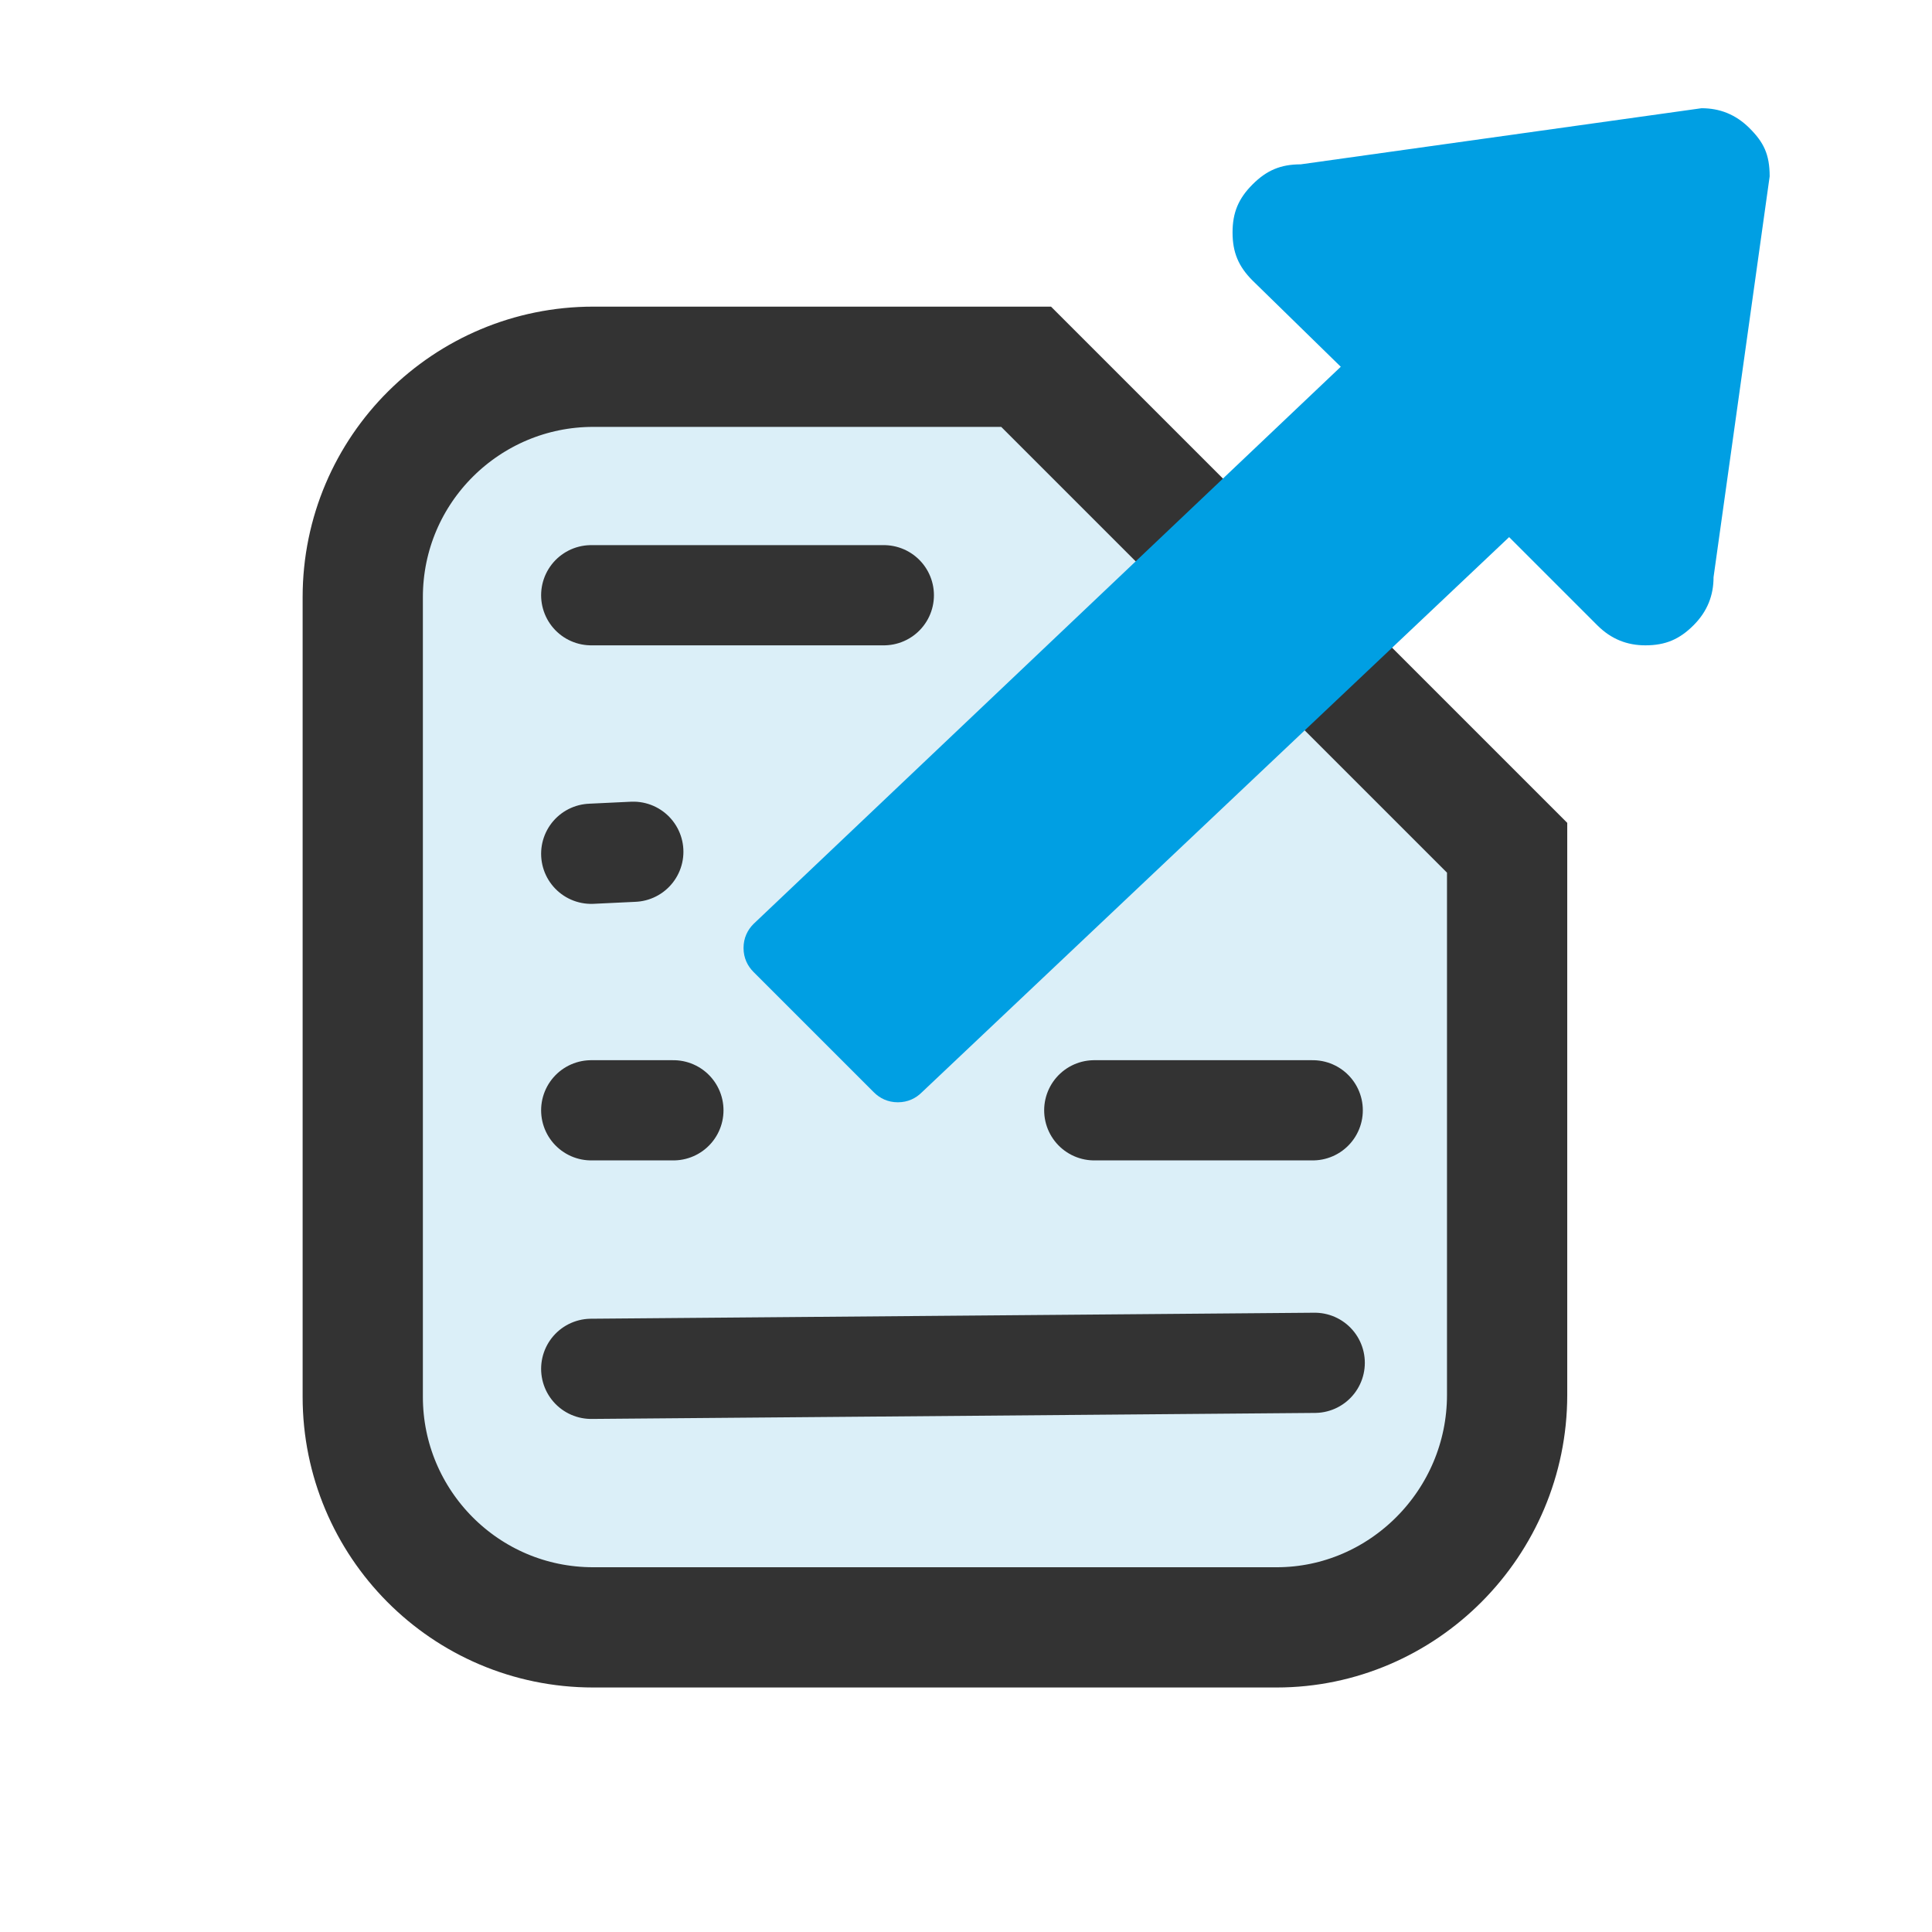
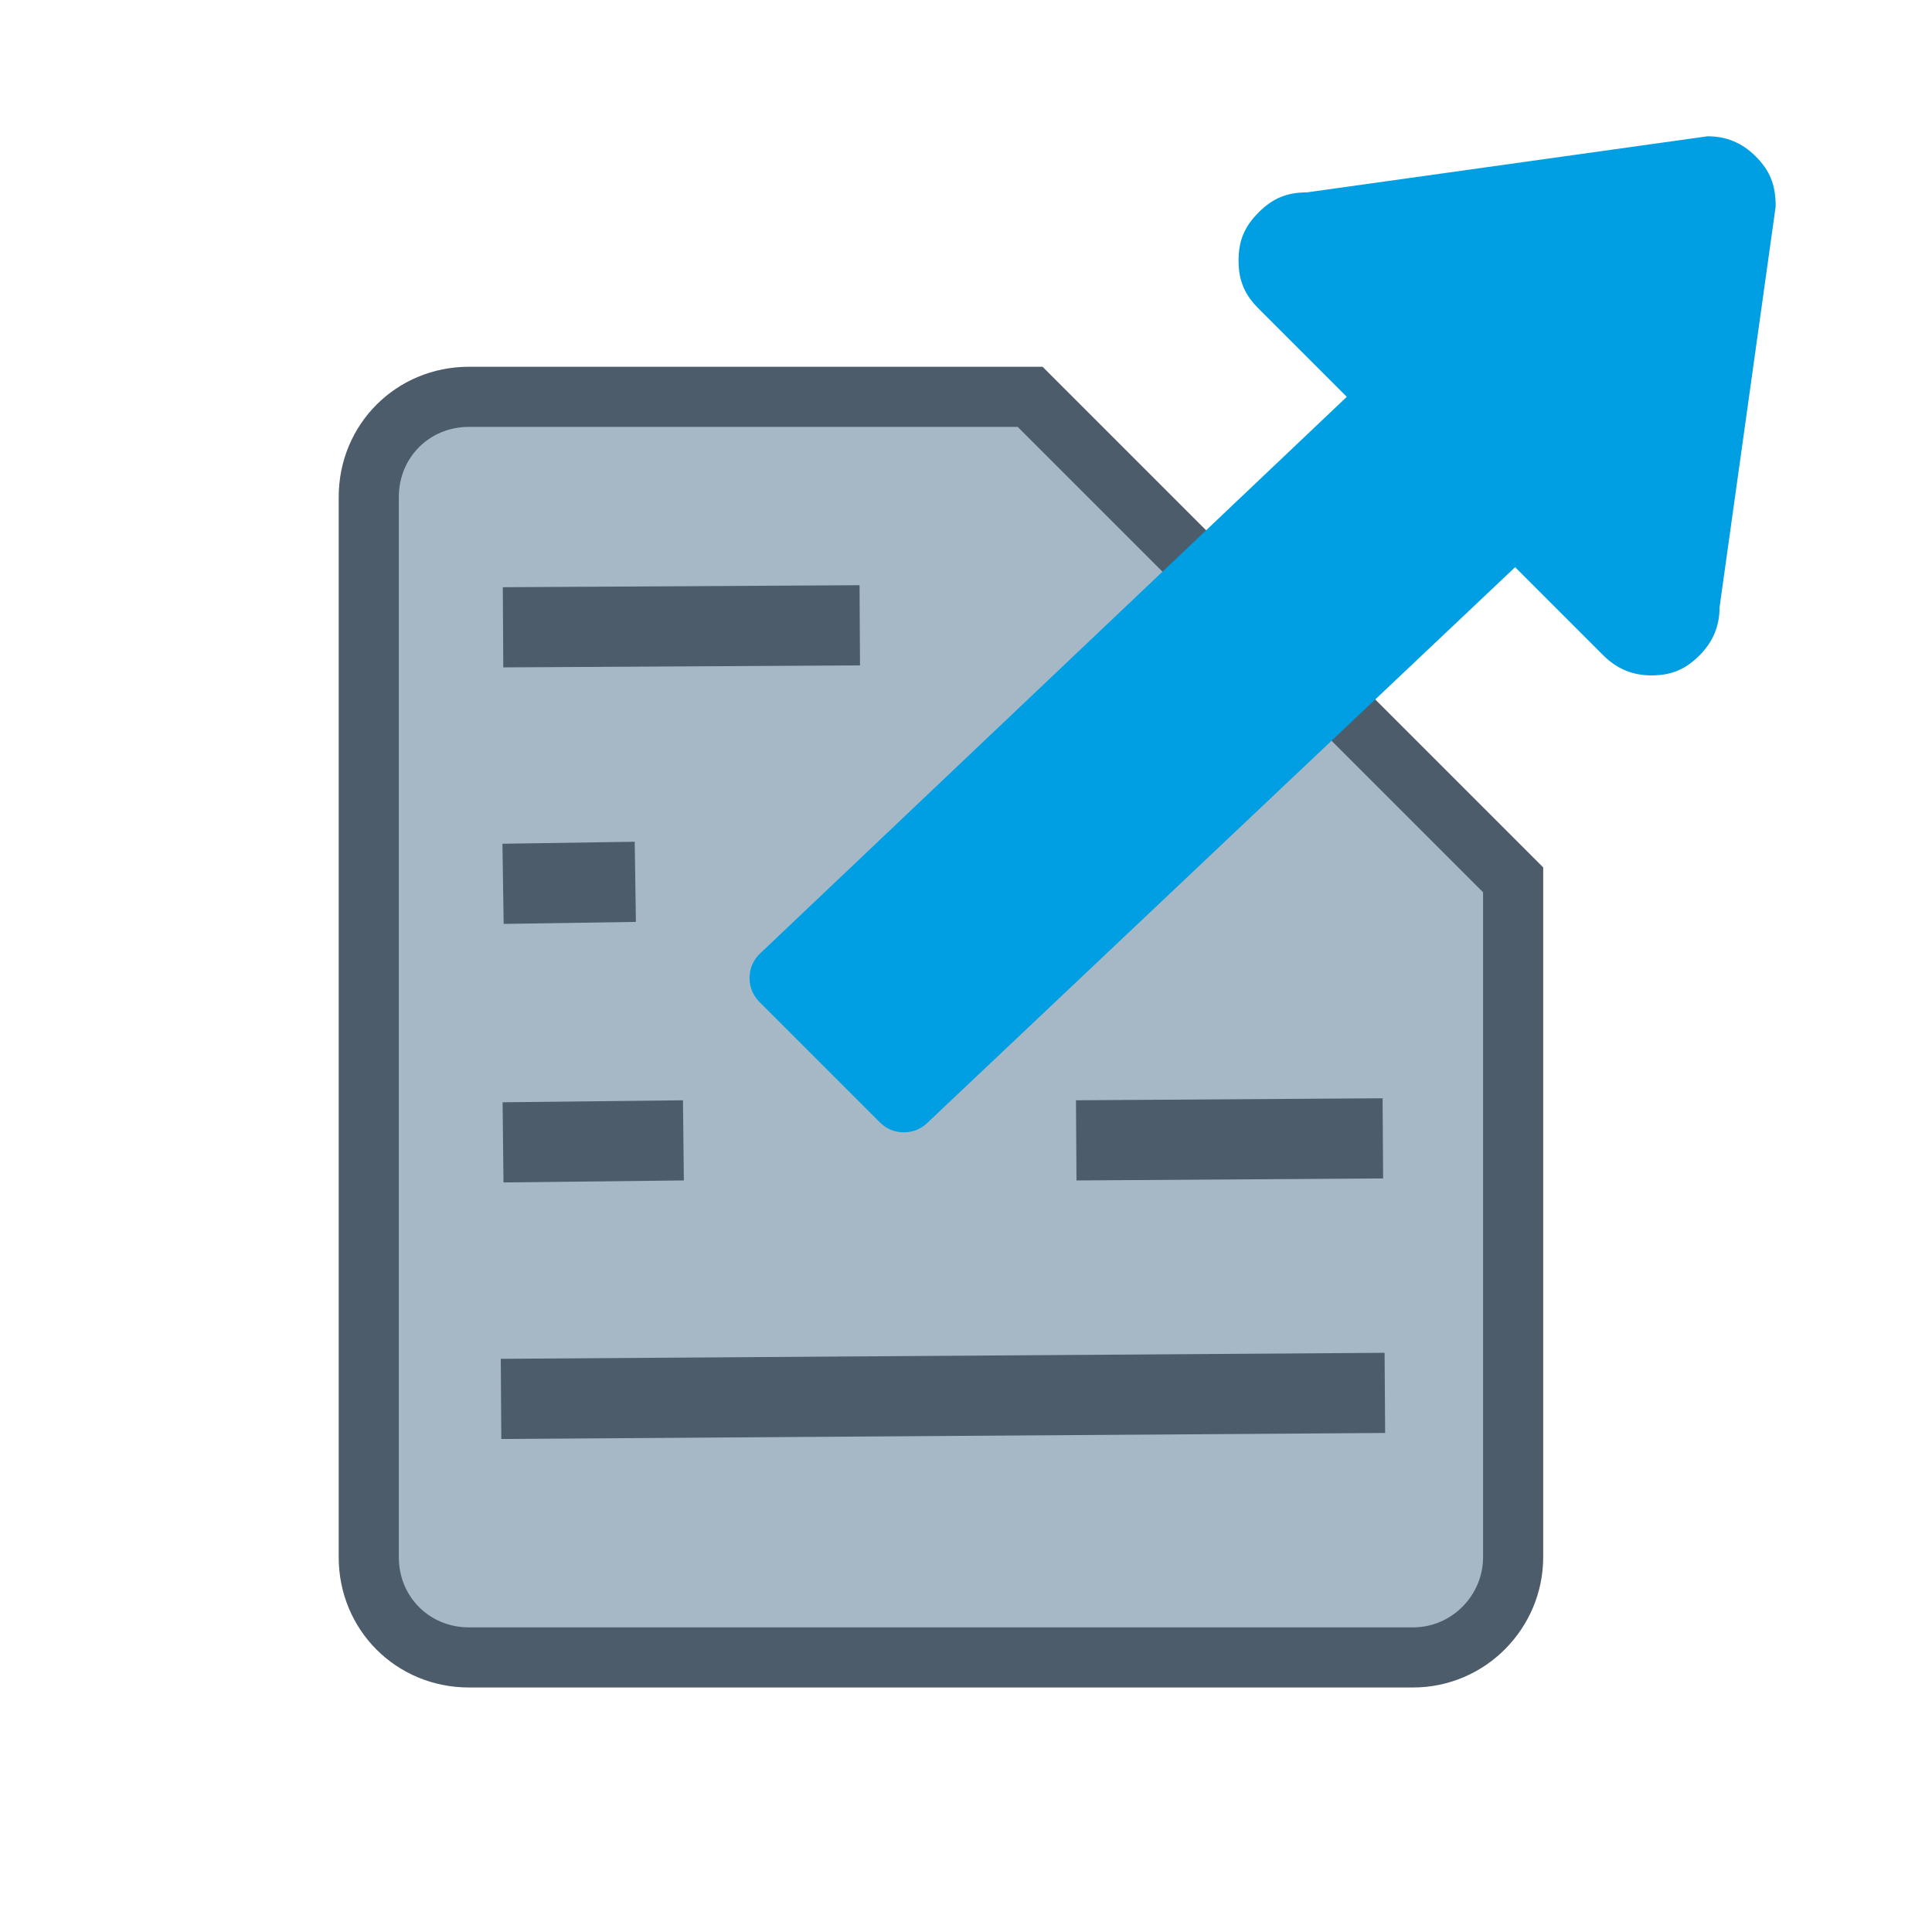
<svg xmlns="http://www.w3.org/2000/svg" version="1.1" id="Layer_1" x="0px" y="0px" viewBox="0 0 96.4 96.4" style="enable-background:new 0 0 96.4 96.4;" xml:space="preserve">
-   <path style="fill:#DBEFF8;" d="M63.6,81.2h-34c-6.4,0-11.6-5.2-11.6-11.6V29.9c0-6.4,5.2-11.6,11.6-11.6h21.5l24.1,24.1v27.2  C75.2,76,70,81.2,63.6,81.2z" />
-   <line style="fill:none;stroke:#333333;stroke-width:5;stroke-linecap:round;stroke-miterlimit:10;" x1="29.5" y1="55.4" x2="33.6" y2="55.4" />
-   <line style="fill:none;stroke:#333333;stroke-width:5;stroke-linecap:round;stroke-miterlimit:10;" x1="29.5" y1="42.6" x2="31.6" y2="42.5" />
-   <line style="fill:none;stroke:#333333;stroke-width:5;stroke-linecap:round;stroke-miterlimit:10;" x1="54.6" y1="55.4" x2="65.5" y2="55.4" />
-   <line style="fill:none;stroke:#333333;stroke-width:5;stroke-linecap:round;stroke-miterlimit:10;" x1="29.5" y1="29.7" x2="44.1" y2="29.7" />
-   <line style="fill:none;stroke:#333333;stroke-width:5;stroke-linecap:round;stroke-miterlimit:10;" x1="29.5" y1="68.3" x2="65.6" y2="68" />
-   <path style="fill:none;stroke:#333333;stroke-width:6;stroke-linecap:round;stroke-miterlimit:10;" d="M63.7,81.2H29.6c-6.4,0-11.5-5.2-11.5-11.5V29.8c0-6.4,5.2-11.5,11.5-11.5h21.6l24,24v27.3  C75.2,76,70,81.2,63.7,81.2z" />
-   <path style="fill:#009FE3;" d="M88.3,8.8l-2.8,20c0,0.9-0.3,1.7-1,2.4s-1.4,1-2.4,1c-0.9,0-1.7-0.3-2.4-1l-4.4-4.4L46,54.5  c-0.3,0.3-0.7,0.5-1.2,0.5c-0.5,0-0.9-0.2-1.2-0.5l-6-6c-0.3-0.3-0.5-0.7-0.5-1.2s0.2-0.9,0.5-1.2l29.3-27.8L62.5,14  c-0.7-0.7-1-1.4-1-2.4s0.3-1.7,1-2.4c0.7-0.7,1.4-1,2.4-1l20-2.8c0.9,0,1.7,0.3,2.4,1S88.3,7.7,88.3,8.8z" />
+   <path style="fill:#A6B8C6;stroke:#4C5C6B;stroke-width:3;stroke-miterlimit:10;" d="M70.5,82.7H23.4c-2.8,0-5-2.2-5-5V24.8c0-2.8,2.2-5,5-5h28l24.1,24.1v33.8C75.5,80.4,73.3,82.7,70.5,82.7z" />
+   <g>
+     <line style="fill:none;stroke:#4C5C6B;stroke-width:4;stroke-miterlimit:10;" x1="25.1" y1="57" x2="34.1" y2="56.9" />
+     <line style="fill:none;stroke:#4C5C6B;stroke-width:4;stroke-miterlimit:10;" x1="25.1" y1="44.1" x2="31.7" y2="44" />
+     <line style="fill:none;stroke:#4C5C6B;stroke-width:4;stroke-miterlimit:10;" x1="53.7" y1="56.9" x2="69" y2="56.8" />
+     <line style="fill:none;stroke:#4C5C6B;stroke-width:4;stroke-miterlimit:10;" x1="25.1" y1="31.3" x2="42.9" y2="31.2" />
+     <line style="fill:none;stroke:#4C5C6B;stroke-width:4;stroke-miterlimit:10;" x1="25" y1="69.8" x2="69.1" y2="69.5" />
+   </g>
+   <path style="fill:#009FE3;" d="M88.6,10.3l-2.8,20c0,0.9-0.3,1.7-1,2.4c-0.7,0.7-1.4,1-2.4,1c-0.9,0-1.7-0.3-2.4-1l-4.4-4.4L46.3,56  c-0.3,0.3-0.7,0.5-1.2,0.5c-0.5,0-0.9-0.2-1.2-0.5l-6-6c-0.3-0.3-0.5-0.7-0.5-1.2c0-0.5,0.2-0.9,0.5-1.2l29.3-27.8l-4.4-4.4  c-0.7-0.7-1-1.4-1-2.4s0.3-1.7,1-2.4c0.7-0.7,1.4-1,2.4-1l20-2.8c0.9,0,1.7,0.3,2.4,1S88.6,9.2,88.6,10.3z" />
</svg>
